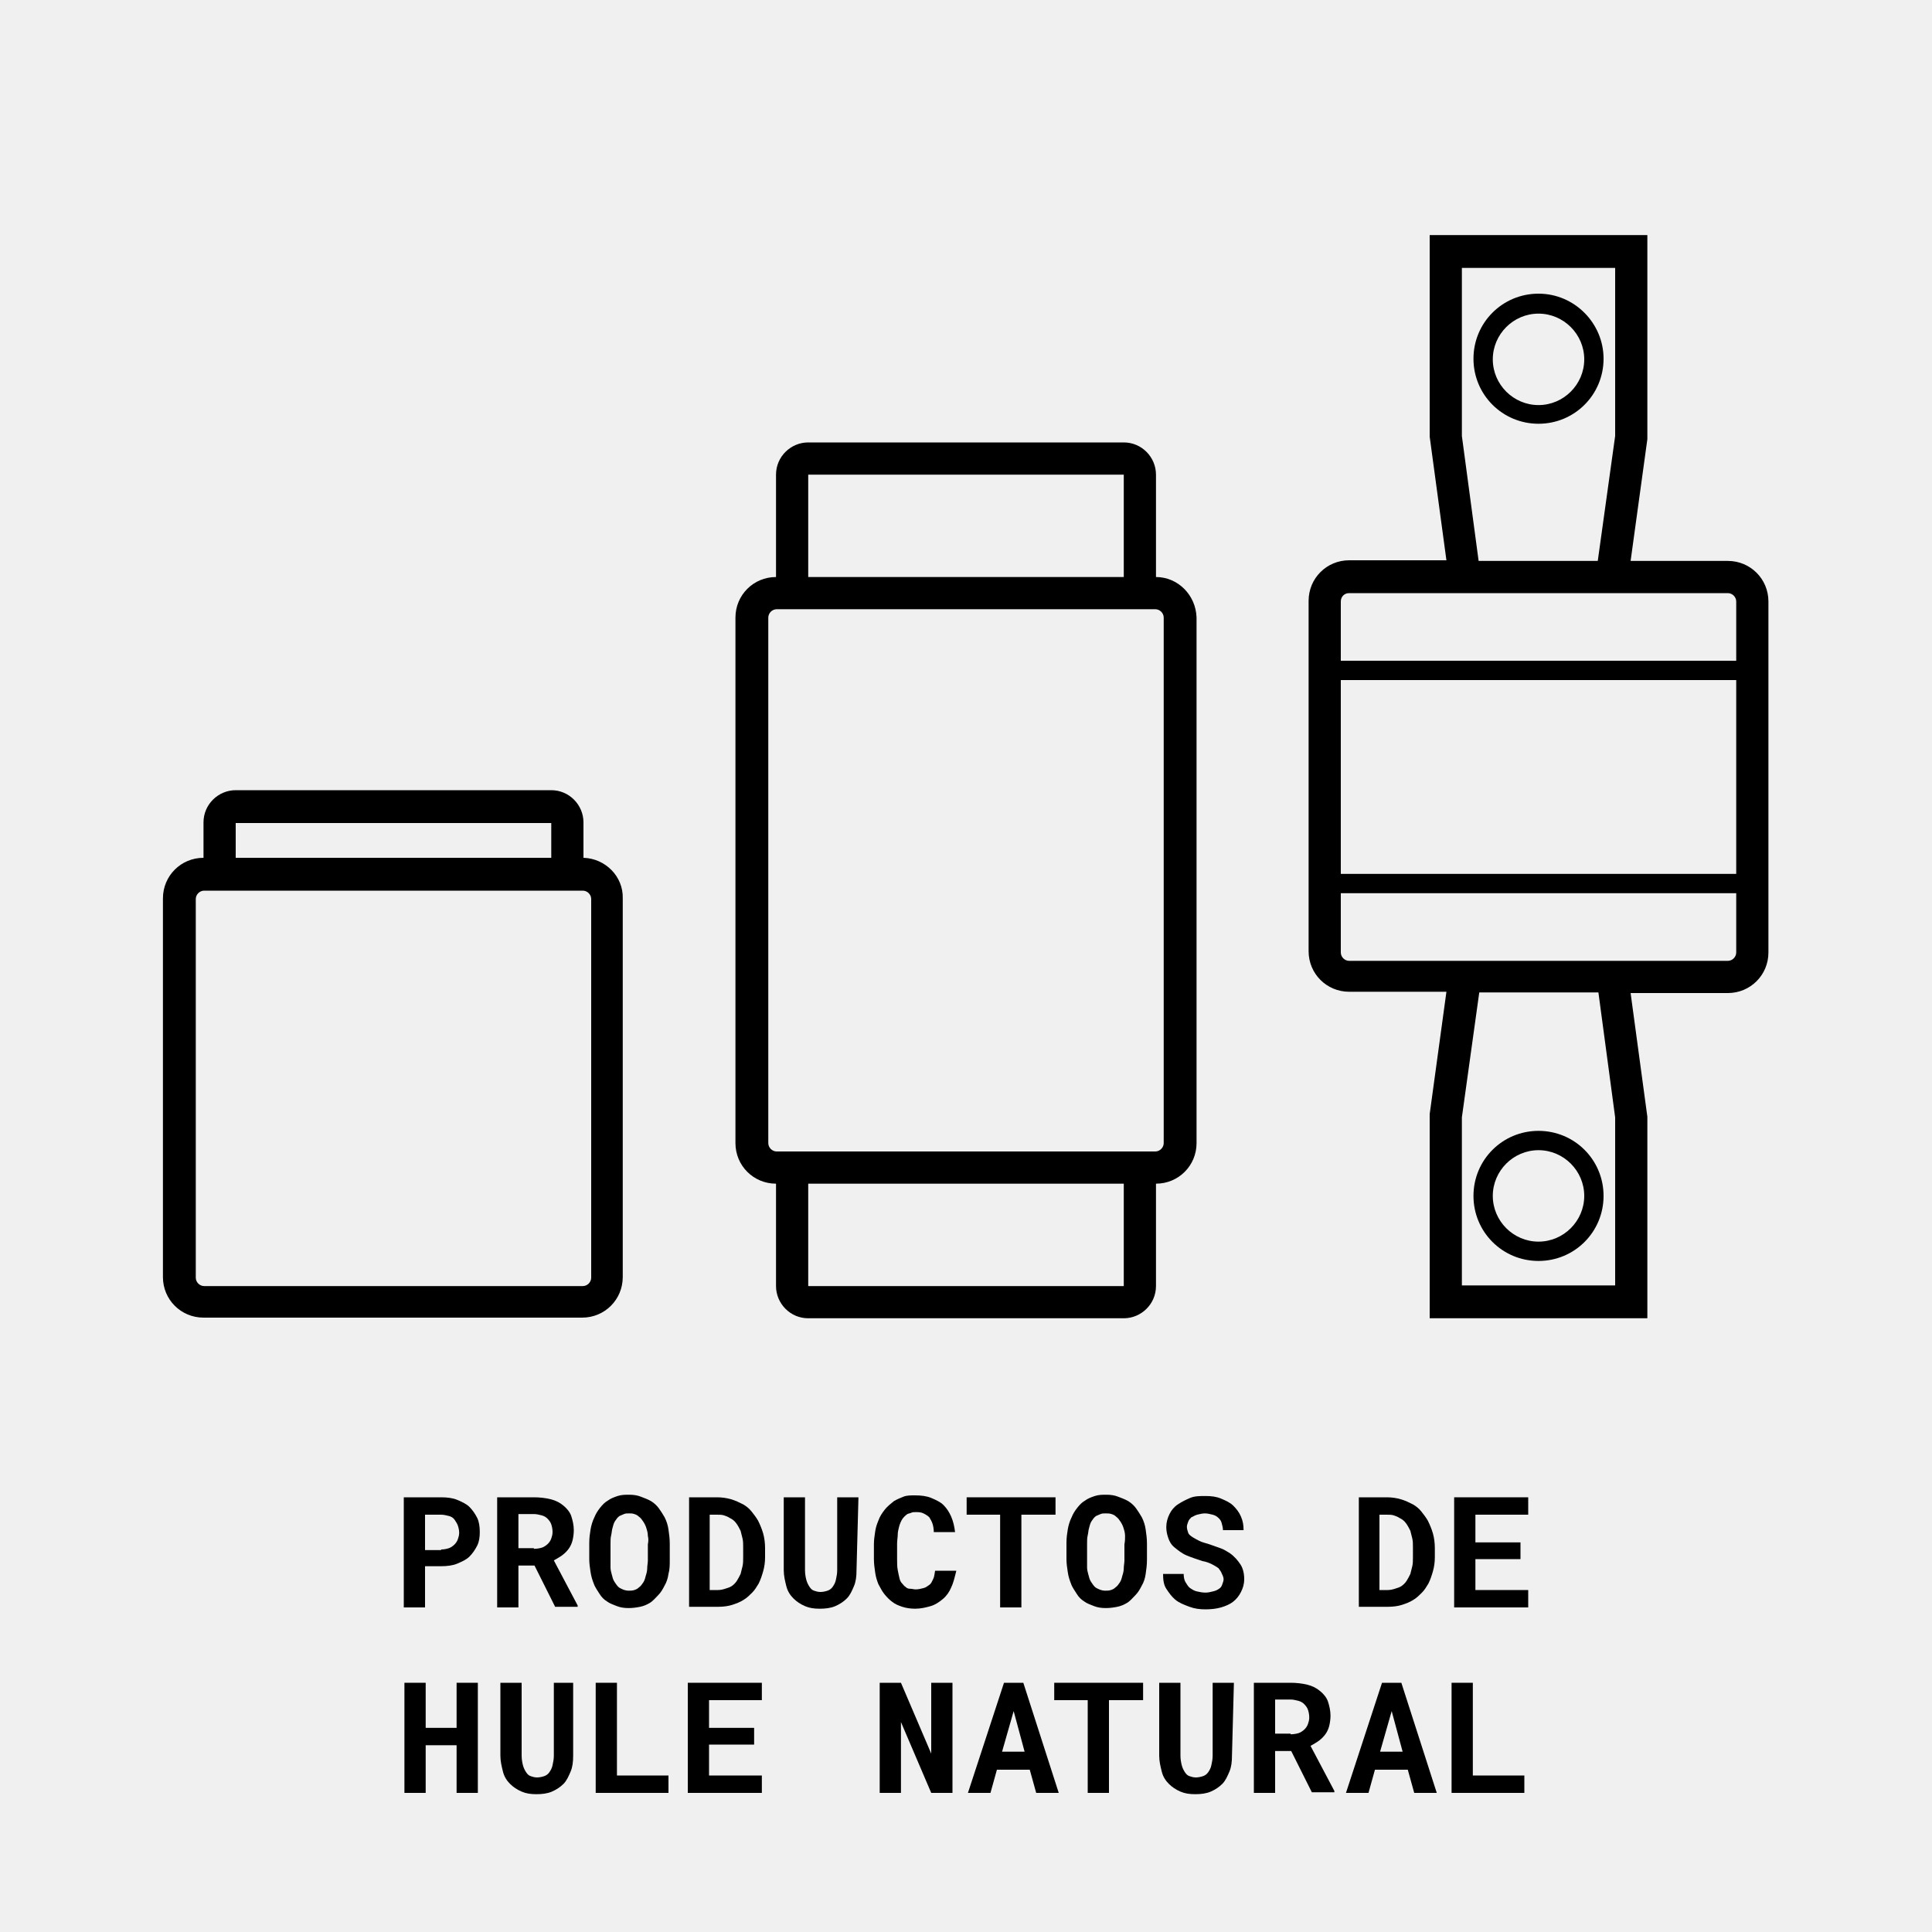
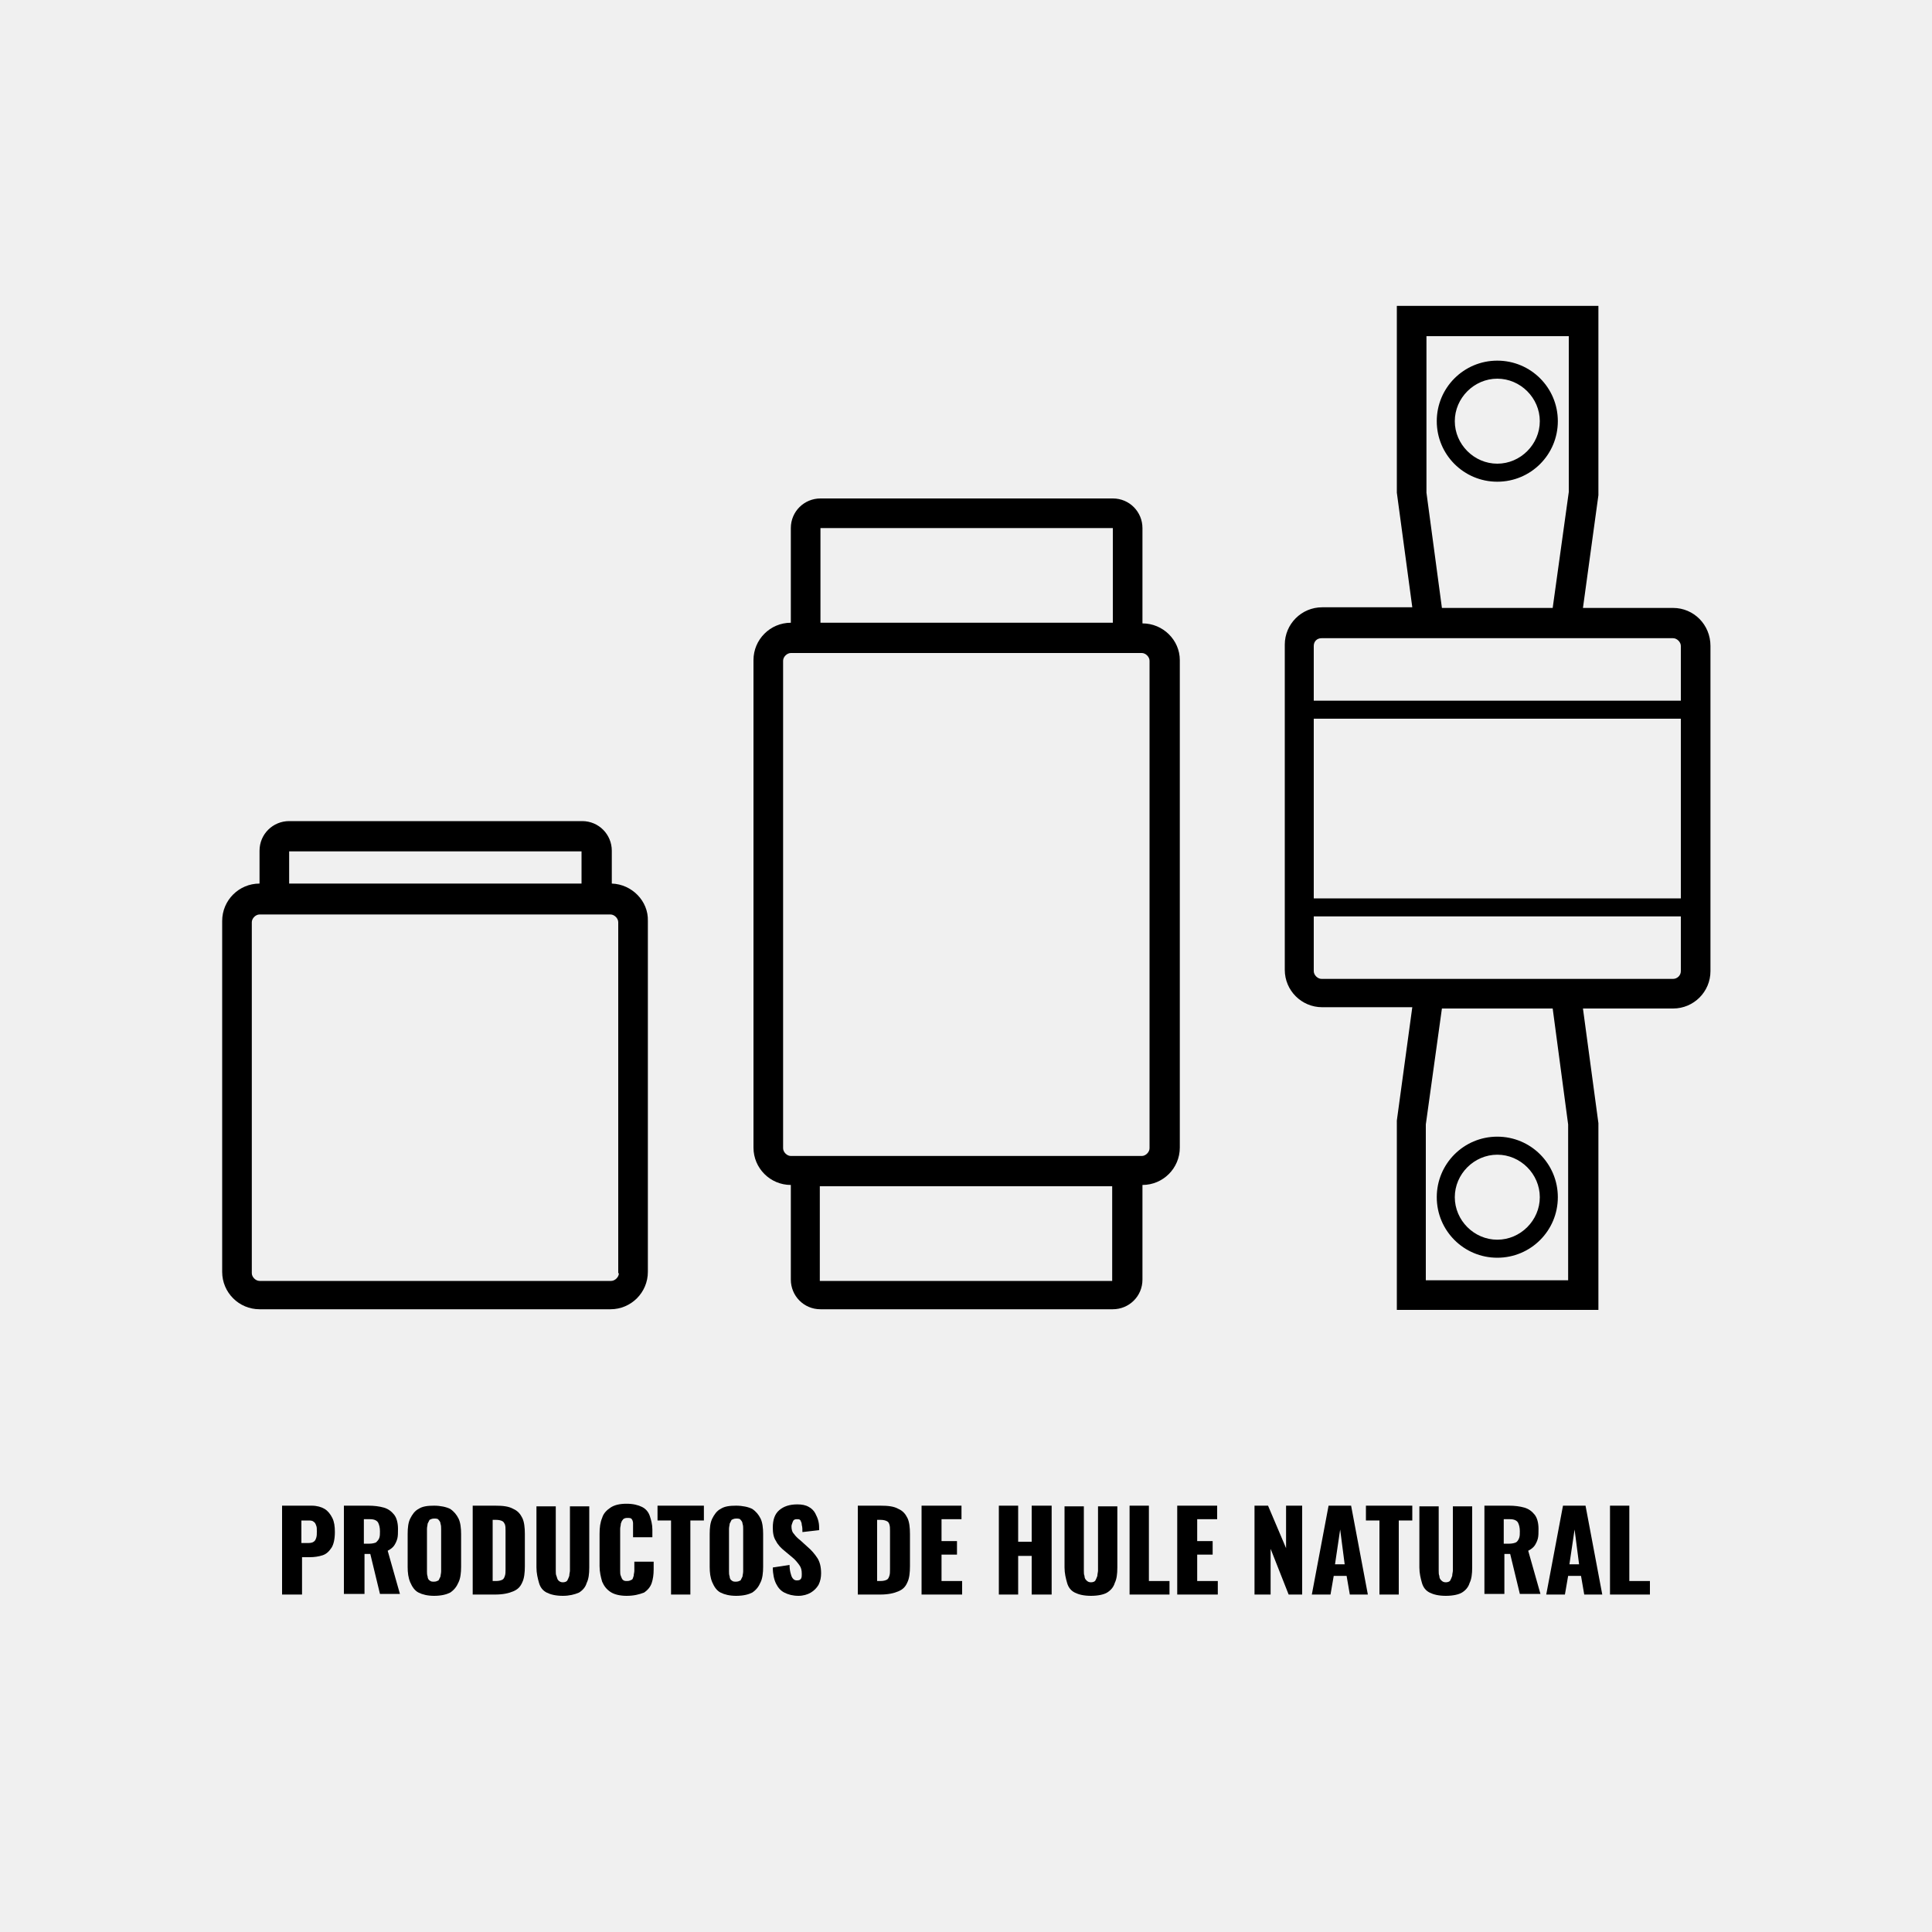
<svg xmlns="http://www.w3.org/2000/svg" version="1.1" id="Capa_1" x="0px" y="0px" viewBox="0 0 300 300" style="enable-background:new 0 0 300 300;" xml:space="preserve">
-   <style type="text/css">
- 	.st0{stroke:#FFFFFF;stroke-miterlimit:10;}
- 	.st1{fill:none;stroke:#000000;stroke-width:5;stroke-miterlimit:10;}
- 	.st2{fill:none;stroke:#000000;stroke-miterlimit:10;}
- 	.st3{fill:#FFFFFF;}
- 	.st4{fill:none;stroke:#000000;stroke-width:3;stroke-miterlimit:10;}
- 	.st5{fill:none;stroke:#000000;stroke-width:2;stroke-miterlimit:10;}
- </style>
  <g>
-     <path d="M66,249.6h-3.3v-17.1h5.8c0.9,0,1.8,0.1,2.5,0.4s1.4,0.6,1.9,1.1c0.5,0.5,0.9,1.1,1.2,1.7s0.4,1.4,0.4,2.2   c0,0.8-0.1,1.5-0.4,2.1s-0.7,1.2-1.2,1.7c-0.5,0.5-1.2,0.8-1.9,1.1s-1.6,0.4-2.5,0.4H66V249.6z M68.5,240.6c0.5,0,0.9-0.1,1.2-0.2   s0.6-0.3,0.9-0.6c0.2-0.2,0.4-0.5,0.5-0.8s0.2-0.6,0.2-1c0-0.4-0.1-0.8-0.2-1.1s-0.3-0.6-0.5-0.9c-0.2-0.3-0.5-0.5-0.9-0.6   s-0.8-0.2-1.2-0.2H66v5.5H68.5z" />
-     <path d="M80.5,243.2v6.4h-3.3v-17.1h5.7c0.9,0,1.8,0.1,2.6,0.3s1.4,0.5,2,1c0.5,0.4,1,1,1.2,1.6s0.4,1.4,0.4,2.2   c0,0.6-0.1,1.2-0.2,1.6s-0.3,0.9-0.6,1.3c-0.3,0.4-0.6,0.7-1,1s-0.8,0.5-1.3,0.8l3.7,7v0.2h-3.5l-3.2-6.4H80.5z M82.9,240.5   c0.5,0,1-0.1,1.3-0.2s0.7-0.4,0.9-0.6c0.2-0.2,0.4-0.5,0.5-0.8s0.2-0.6,0.2-1c0-0.5-0.1-0.9-0.2-1.2s-0.3-0.6-0.6-0.9   c-0.2-0.2-0.5-0.4-0.9-0.5s-0.8-0.2-1.2-0.2h-2.4v5.3H82.9z" />
-     <path d="M103.8,244.4c-0.1,0.7-0.3,1.3-0.6,1.8c-0.3,0.6-0.6,1.1-1,1.5s-0.8,0.9-1.3,1.2c-0.5,0.3-1,0.5-1.5,0.6s-1.1,0.2-1.8,0.2   c-0.7,0-1.3-0.1-1.8-0.3s-1.1-0.4-1.5-0.7c-0.5-0.3-0.9-0.7-1.2-1.2s-0.7-1-0.9-1.6c-0.2-0.5-0.4-1.1-0.5-1.8s-0.2-1.3-0.2-2v-2.5   c0-0.8,0.1-1.5,0.2-2.1s0.3-1.3,0.6-1.9c0.2-0.5,0.5-1,0.9-1.5s0.7-0.8,1.2-1.1c0.4-0.3,0.9-0.5,1.5-0.7s1.2-0.2,1.8-0.2   c0.7,0,1.3,0.1,1.8,0.3s1.1,0.4,1.6,0.7c0.5,0.3,0.9,0.7,1.2,1.1s0.6,0.9,0.9,1.4c0.3,0.6,0.5,1.2,0.6,1.9s0.2,1.4,0.2,2.2v2.5   C104,243,104,243.7,103.8,244.4z M100.6,238.5c0-0.4-0.1-0.8-0.2-1.1c-0.1-0.4-0.3-0.8-0.5-1.1s-0.4-0.6-0.7-0.8   c-0.2-0.2-0.4-0.3-0.7-0.4S98,235,97.7,235c-0.3,0-0.6,0-0.8,0.1s-0.5,0.2-0.7,0.3c-0.3,0.2-0.5,0.5-0.7,0.8s-0.3,0.7-0.4,1.1   c-0.1,0.3-0.1,0.7-0.2,1.1s-0.1,0.8-0.1,1.3v2.5c0,0.4,0,0.8,0,1.2s0.1,0.7,0.2,1.1c0.1,0.4,0.2,0.8,0.4,1.1s0.4,0.6,0.6,0.8   c0.2,0.2,0.5,0.3,0.7,0.4s0.6,0.2,0.9,0.2c0.3,0,0.6,0,0.9-0.1s0.5-0.2,0.7-0.4c0.3-0.2,0.5-0.5,0.7-0.8s0.3-0.7,0.4-1.1   c0.1-0.3,0.2-0.7,0.2-1.1s0.1-0.8,0.1-1.2v-2.5C100.7,239.3,100.7,238.9,100.6,238.5z" />
-     <path d="M106.9,232.5h4.4c0.8,0,1.5,0.1,2.2,0.3s1.3,0.5,1.9,0.8c0.5,0.3,0.9,0.6,1.3,1.1s0.7,0.9,1,1.4c0.3,0.6,0.6,1.3,0.8,2   s0.3,1.5,0.3,2.3v1.4c0,0.8-0.1,1.5-0.3,2.2s-0.4,1.3-0.7,1.9c-0.3,0.5-0.6,1-1,1.4s-0.8,0.8-1.3,1.1c-0.6,0.4-1.2,0.6-1.8,0.8   s-1.4,0.3-2.1,0.3h-4.6V232.5z M110.2,246.9h1.3c0.4,0,0.8-0.1,1.1-0.2s0.7-0.2,1-0.4c0.3-0.2,0.6-0.5,0.8-0.8s0.4-0.7,0.6-1.1   c0.1-0.4,0.2-0.8,0.3-1.2s0.1-0.9,0.1-1.5v-1.4c0-0.5,0-1-0.1-1.4s-0.2-0.8-0.3-1.2c-0.2-0.4-0.4-0.8-0.7-1.2s-0.6-0.6-1-0.8   c-0.3-0.2-0.6-0.3-0.9-0.4s-0.7-0.1-1.1-0.1h-1.1V246.9z" />
-     <path d="M133,243.8c0,1-0.1,1.8-0.4,2.5s-0.6,1.4-1.1,1.9c-0.5,0.5-1.1,0.9-1.8,1.2s-1.5,0.4-2.4,0.4c-0.9,0-1.6-0.1-2.3-0.4   s-1.3-0.7-1.8-1.2s-0.9-1.1-1.1-1.9s-0.4-1.6-0.4-2.5l0-11.3h3.3l0,11.3c0,0.6,0.1,1.1,0.2,1.5s0.3,0.8,0.5,1.1   c0.2,0.3,0.4,0.5,0.7,0.6s0.6,0.2,1,0.2c0.4,0,0.8-0.1,1.1-0.2c0.3-0.1,0.6-0.3,0.8-0.6c0.2-0.3,0.4-0.6,0.5-1.1s0.2-0.9,0.2-1.5   l0-11.3h3.3L133,243.8z" />
-     <path d="M147.7,246.5c-0.3,0.7-0.7,1.3-1.3,1.8s-1.2,0.9-1.9,1.1s-1.5,0.4-2.4,0.4c-0.7,0-1.4-0.1-2-0.3s-1.1-0.4-1.6-0.8   c-0.4-0.3-0.8-0.7-1.2-1.2s-0.6-1-0.9-1.5c-0.2-0.5-0.4-1.1-0.5-1.8s-0.2-1.4-0.2-2.1v-2.3c0-0.7,0.1-1.3,0.2-2s0.3-1.2,0.5-1.7   c0.2-0.6,0.6-1.2,1-1.7s0.9-0.9,1.4-1.3c0.5-0.3,1-0.5,1.5-0.7s1.1-0.2,1.8-0.2c0.9,0,1.8,0.1,2.5,0.4s1.4,0.6,1.9,1.1   s0.9,1.1,1.2,1.8s0.5,1.5,0.6,2.4H145c0-0.5-0.1-1-0.2-1.3s-0.3-0.7-0.5-1c-0.2-0.2-0.5-0.4-0.9-0.6s-0.8-0.2-1.2-0.2   c-0.3,0-0.5,0-0.7,0.1s-0.4,0.1-0.6,0.2c-0.3,0.2-0.6,0.5-0.8,0.8s-0.4,0.8-0.5,1.2c-0.1,0.4-0.2,0.8-0.2,1.2s-0.1,0.9-0.1,1.4v2.3   c0,0.7,0,1.3,0.1,1.8s0.2,1,0.3,1.4c0.1,0.3,0.2,0.5,0.4,0.7s0.3,0.4,0.5,0.5c0.2,0.2,0.4,0.3,0.7,0.3s0.6,0.1,0.9,0.1   c0.4,0,0.8-0.1,1.2-0.2s0.6-0.3,0.9-0.5s0.4-0.5,0.6-0.9s0.2-0.8,0.3-1.3h3.3C148.2,245.1,148,245.9,147.7,246.5z" />
-     <path d="M158.6,235.2v14.4h-3.3v-14.4h-5.2v-2.7h13.8v2.7H158.6z" />
-     <path d="M177.9,244.4c-0.1,0.7-0.3,1.3-0.6,1.8c-0.3,0.6-0.6,1.1-1,1.5s-0.8,0.9-1.3,1.2c-0.5,0.3-1,0.5-1.5,0.6s-1.1,0.2-1.8,0.2   c-0.7,0-1.3-0.1-1.8-0.3s-1.1-0.4-1.5-0.7c-0.5-0.3-0.9-0.7-1.2-1.2s-0.7-1-0.9-1.6c-0.2-0.5-0.4-1.1-0.5-1.8s-0.2-1.3-0.2-2v-2.5   c0-0.8,0.1-1.5,0.2-2.1s0.3-1.3,0.6-1.9c0.2-0.5,0.5-1,0.9-1.5s0.7-0.8,1.2-1.1c0.4-0.3,0.9-0.5,1.5-0.7s1.2-0.2,1.8-0.2   c0.7,0,1.3,0.1,1.8,0.3s1.1,0.4,1.6,0.7c0.5,0.3,0.9,0.7,1.2,1.1s0.6,0.9,0.9,1.4c0.3,0.6,0.5,1.2,0.6,1.9s0.2,1.4,0.2,2.2v2.5   C178.1,243,178,243.7,177.9,244.4z M174.7,238.5c0-0.4-0.1-0.8-0.2-1.1c-0.1-0.4-0.3-0.8-0.5-1.1s-0.4-0.6-0.7-0.8   c-0.2-0.2-0.4-0.3-0.7-0.4s-0.6-0.1-0.9-0.1c-0.3,0-0.6,0-0.8,0.1s-0.5,0.2-0.7,0.3c-0.3,0.2-0.5,0.5-0.7,0.8s-0.3,0.7-0.4,1.1   c-0.1,0.3-0.1,0.7-0.2,1.1s-0.1,0.8-0.1,1.3v2.5c0,0.4,0,0.8,0,1.2s0.1,0.7,0.2,1.1c0.1,0.4,0.2,0.8,0.4,1.1s0.4,0.6,0.6,0.8   c0.2,0.2,0.5,0.3,0.7,0.4s0.6,0.2,0.9,0.2c0.3,0,0.6,0,0.9-0.1s0.5-0.2,0.7-0.4c0.3-0.2,0.5-0.5,0.7-0.8s0.3-0.7,0.4-1.1   c0.1-0.3,0.2-0.7,0.2-1.1s0.1-0.8,0.1-1.2v-2.5C174.7,239.3,174.7,238.9,174.7,238.5z" />
-     <path d="M189.7,244.3c-0.1-0.3-0.3-0.5-0.5-0.8c-0.3-0.2-0.6-0.4-1-0.6s-0.9-0.4-1.5-0.5c-0.9-0.3-1.8-0.6-2.5-0.9   s-1.3-0.8-1.8-1.2s-0.8-0.9-1-1.5s-0.3-1.1-0.3-1.7c0-0.7,0.2-1.4,0.5-2s0.7-1.1,1.3-1.5s1.2-0.7,1.9-1s1.5-0.3,2.4-0.3   c0.9,0,1.7,0.1,2.4,0.4s1.4,0.6,1.9,1.1c0.5,0.5,0.9,1,1.2,1.7s0.4,1.3,0.4,2.1h-3.2c0-0.4-0.1-0.7-0.2-1.1s-0.3-0.6-0.5-0.8   c-0.2-0.2-0.5-0.4-0.9-0.5s-0.8-0.2-1.2-0.2c-0.4,0-0.8,0.1-1.2,0.2s-0.6,0.3-0.9,0.4c-0.2,0.2-0.4,0.4-0.5,0.7s-0.2,0.5-0.2,0.8   c0,0.3,0.1,0.6,0.2,0.9s0.4,0.5,0.7,0.7c0.3,0.2,0.7,0.4,1.1,0.6s0.9,0.3,1.5,0.5c0.6,0.2,1.1,0.4,1.7,0.6s1,0.5,1.5,0.8   c0.7,0.5,1.2,1.1,1.6,1.7s0.6,1.4,0.6,2.3c0,0.8-0.2,1.4-0.5,2s-0.7,1.1-1.2,1.5c-0.5,0.4-1.2,0.7-1.9,0.9s-1.5,0.3-2.4,0.3   c-0.9,0-1.7-0.1-2.5-0.4s-1.6-0.6-2.2-1.1c-0.6-0.5-1-1.1-1.4-1.7s-0.5-1.4-0.5-2.3h3.2c0,0.5,0.1,1,0.3,1.3s0.4,0.7,0.7,0.9   c0.3,0.2,0.6,0.4,1,0.5s0.9,0.2,1.4,0.2c0.4,0,0.8-0.1,1.2-0.2s0.6-0.2,0.9-0.4s0.4-0.4,0.5-0.7s0.2-0.5,0.2-0.8   S189.8,244.5,189.7,244.3z" />
-     <path d="M210.9,232.5h4.4c0.8,0,1.5,0.1,2.2,0.3s1.3,0.5,1.9,0.8c0.5,0.3,0.9,0.6,1.3,1.1s0.7,0.9,1,1.4c0.3,0.6,0.6,1.3,0.8,2   s0.3,1.5,0.3,2.3v1.4c0,0.8-0.1,1.5-0.3,2.2s-0.4,1.3-0.7,1.9c-0.3,0.5-0.6,1-1,1.4s-0.8,0.8-1.3,1.1c-0.6,0.4-1.2,0.6-1.8,0.8   s-1.4,0.3-2.1,0.3h-4.6V232.5z M214.2,246.9h1.3c0.4,0,0.8-0.1,1.1-0.2s0.7-0.2,1-0.4c0.3-0.2,0.6-0.5,0.8-0.8s0.4-0.7,0.6-1.1   c0.1-0.4,0.2-0.8,0.3-1.2s0.1-0.9,0.1-1.5v-1.4c0-0.5,0-1-0.1-1.4s-0.2-0.8-0.3-1.2c-0.2-0.4-0.4-0.8-0.7-1.2s-0.6-0.6-1-0.8   c-0.3-0.2-0.6-0.3-0.9-0.4s-0.7-0.1-1.1-0.1h-1.1V246.9z" />
-     <path d="M229.1,242.1v4.8h8.2v2.7h-11.5v-17.1h11.5v2.7h-8.2v4.3h7v2.6H229.1z" />
-     <path d="M70.9,278.4V271h-4.8v7.4h-3.3v-17.1h3.3v7h4.8v-7h3.3v17.1H70.9z" />
-     <path d="M89,272.6c0,1-0.1,1.8-0.4,2.5s-0.6,1.4-1.1,1.9c-0.5,0.5-1.1,0.9-1.8,1.2s-1.5,0.4-2.4,0.4c-0.9,0-1.6-0.1-2.3-0.4   s-1.3-0.7-1.8-1.2s-0.9-1.1-1.1-1.9s-0.4-1.6-0.4-2.5l0-11.3h3.3l0,11.3c0,0.6,0.1,1.1,0.2,1.5s0.3,0.8,0.5,1.1   c0.2,0.3,0.4,0.5,0.7,0.6s0.6,0.2,1,0.2c0.4,0,0.8-0.1,1.1-0.2s0.6-0.3,0.8-0.6c0.2-0.3,0.4-0.6,0.5-1.1s0.2-0.9,0.2-1.5l0-11.3H89   L89,272.6z" />
-     <path d="M103.8,275.7v2.7H92.5v-17.1h3.3v14.4H103.8z" />
-     <path d="M110.1,270.9v4.8h8.2v2.7h-11.5v-17.1h11.5v2.7h-8.2v4.3h7v2.6H110.1z" />
-     <path d="M144.6,278.4l-4.7-11v11h-3.3v-17.1h3.3l4.7,11l0-11h3.3v17.1H144.6z" />
-     <path d="M154.8,274.8l-1,3.6h-3.5l5.6-17.1h3l5.5,17.1h-3.5l-1-3.6H154.8z M159.1,272l-1.7-6.3l-1.8,6.3H159.1z" />
-     <path d="M172.2,264v14.4h-3.3V264h-5.2v-2.7h13.8v2.7H172.2z" />
-     <path d="M191.3,272.6c0,1-0.1,1.8-0.4,2.5s-0.6,1.4-1.1,1.9c-0.5,0.5-1.1,0.9-1.8,1.2s-1.5,0.4-2.4,0.4c-0.9,0-1.6-0.1-2.3-0.4   s-1.3-0.7-1.8-1.2s-0.9-1.1-1.1-1.9s-0.4-1.6-0.4-2.5l0-11.3h3.3l0,11.3c0,0.6,0.1,1.1,0.2,1.5s0.3,0.8,0.5,1.1   c0.2,0.3,0.4,0.5,0.7,0.6s0.6,0.2,1,0.2c0.4,0,0.8-0.1,1.1-0.2s0.6-0.3,0.8-0.6c0.2-0.3,0.4-0.6,0.5-1.1s0.2-0.9,0.2-1.5l0-11.3   h3.3L191.3,272.6z" />
-     <path d="M198,272v6.4h-3.3v-17.1h5.7c0.9,0,1.8,0.1,2.6,0.3s1.4,0.5,2,1c0.5,0.4,1,1,1.2,1.6s0.4,1.4,0.4,2.2   c0,0.6-0.1,1.2-0.2,1.6s-0.3,0.9-0.6,1.3c-0.3,0.4-0.6,0.7-1,1s-0.8,0.5-1.3,0.8l3.7,7v0.2h-3.5l-3.2-6.4H198z M200.4,269.3   c0.5,0,1-0.1,1.3-0.2s0.7-0.4,0.9-0.6c0.2-0.2,0.4-0.5,0.5-0.8s0.2-0.6,0.2-1c0-0.5-0.1-0.9-0.2-1.2s-0.3-0.6-0.6-0.9   c-0.2-0.2-0.5-0.4-0.9-0.5s-0.8-0.2-1.2-0.2H198v5.3H200.4z" />
-     <path d="M213.5,274.8l-1,3.6H209l5.6-17.1h3l5.5,17.1h-3.5l-1-3.6H213.5z M217.8,272l-1.7-6.3l-1.8,6.3H217.8z" />
-     <path d="M236.7,275.7v2.7h-11.3v-17.1h3.3v14.4H236.7z" />
-   </g>
-   <g>
-     <path d="M90.6,133.2v-5.5c0-2.7-2.2-5-5-5h-49c-2.7,0-5,2.2-5,5v5.5c-3.5,0-6.3,2.8-6.3,6.3v58.8c0,3.5,2.8,6.3,6.3,6.3h58.8   c3.5,0,6.3-2.8,6.3-6.3v-58.8C96.8,136.1,94,133.3,90.6,133.2z M85.6,127.8v5.4h-49l0-5.4H85.6z M91.8,198.4c0,0.7-0.6,1.3-1.3,1.3   H31.7c-0.7,0-1.3-0.6-1.3-1.3v-58.8c0-0.7,0.6-1.3,1.3-1.3h58.8c0.7,0,1.3,0.6,1.3,1.3V198.4z" />
-     <path d="M179.5,89.6V73.7c0-2.7-2.2-5-5-5h-49c-2.7,0-5,2.2-5,5v15.9c-3.5,0-6.3,2.8-6.3,6.3v81.6c0,3.5,2.8,6.3,6.3,6.3v15.9   c0,2.7,2.2,5,5,5h49c2.7,0,5-2.2,5-5v-15.9c3.5,0,6.3-2.8,6.3-6.3V95.9C185.7,92.4,182.9,89.6,179.5,89.6z M174.5,73.7v15.9h-49   l0-15.9H174.5z M125.5,199.7v-15.9h49l0,15.9H125.5z M180.7,177.5c0,0.7-0.6,1.3-1.3,1.3h-58.8c-0.7,0-1.3-0.6-1.3-1.3V95.9   c0-0.7,0.6-1.3,1.3-1.3h58.8c0.7,0,1.3,0.6,1.3,1.3V177.5z" />
    <g>
-       <path d="M268.3,87.1h-15.1l2.6-18.9l0-31.7H222v31.3l2.6,19.2h-15.1c-3.5,0-6.3,2.8-6.3,6.3v54.4c0,3.5,2.8,6.3,6.3,6.3h15.1    L222,173l0,31.7h33.8v-31.3l-2.6-19.2h15.1c3.5,0,6.3-2.8,6.3-6.3V93.4C274.6,89.9,271.8,87.1,268.3,87.1z M227,67.7V41.6h23.8    v26.1l-2.7,19.4h-18.5L227,67.7z M209.5,92.1h15.8h27.2h15.8c0.7,0,1.3,0.6,1.3,1.3v9.2h-61.4v-9.2    C208.2,92.7,208.7,92.1,209.5,92.1z M269.6,105.6v30.1h-61.4v-30.1H269.6z M250.8,173.5v26.1H227v-26.1l2.7-19.4h18.5L250.8,173.5    z M268.3,149.2h-15.8h-27.2h-15.8c-0.7,0-1.3-0.6-1.3-1.3v-9.2h61.4v9.2C269.6,148.6,269,149.2,268.3,149.2z" />
-       <path d="M238.9,45.6c-5.6,0-10.1,4.5-10.1,10.1c0,5.6,4.5,10.1,10.1,10.1S249,61.3,249,55.7C249,50.2,244.5,45.6,238.9,45.6z     M238.9,62.9c-3.9,0-7.1-3.2-7.1-7.1c0-3.9,3.2-7.1,7.1-7.1s7.1,3.2,7.1,7.1C246,59.7,242.8,62.9,238.9,62.9z" />
-       <path d="M238.9,195.8c5.6,0,10.1-4.5,10.1-10.1s-4.5-10.1-10.1-10.1s-10.1,4.5-10.1,10.1S233.3,195.8,238.9,195.8z M238.9,178.6    c3.9,0,7.1,3.2,7.1,7.1s-3.2,7.1-7.1,7.1s-7.1-3.2-7.1-7.1S235,178.6,238.9,178.6z" />
+       <path d="M95,137.2v-5.1c0-2.5-2-4.6-4.6-4.6H44.9c-2.5,0-4.6,2-4.6,4.6v5.1c-3.2,0-5.8,2.6-5.8,5.8v54.5c0,3.2,2.6,5.8,5.8,5.8    h54.5c3.2,0,5.8-2.6,5.8-5.8V143C100.7,139.9,98.1,137.3,95,137.2z M90.3,132.2v5H44.9v-5C44.9,132.2,90.3,132.2,90.3,132.2z     M96.1,197.7c0,0.6-0.6,1.2-1.2,1.2H40.3c-0.6,0-1.2-0.6-1.2-1.2v-54.5c0-0.6,0.6-1.2,1.2-1.2h54.5c0.6,0,1.2,0.6,1.2,1.2V197.7z" />
+       <path d="M177.4,96.8V82c0-2.5-2-4.6-4.6-4.6h-45.4c-2.5,0-4.6,2-4.6,4.6v14.7c-3.2,0-5.8,2.6-5.8,5.8v75.7c0,3.2,2.6,5.8,5.8,5.8    v14.7c0,2.5,2,4.6,4.6,4.6h45.4c2.5,0,4.6-2,4.6-4.6v-14.7c3.2,0,5.8-2.6,5.8-5.8v-75.7C183.2,99.4,180.6,96.8,177.4,96.8z     M172.8,82v14.7h-45.4V82H172.8z M127.3,198.9v-14.7h45.4v14.7H127.3z M178.5,178.3c0,0.6-0.6,1.2-1.2,1.2h-54.5    c-0.6,0-1.2-0.6-1.2-1.2v-75.7c0-0.6,0.6-1.2,1.2-1.2h54.5c0.6,0,1.2,0.6,1.2,1.2V178.3z" />
+       <g>
+         <path d="M259.8,94.4h-14l2.4-17.5V47.5h-31.3v29l2.4,17.8h-14c-3.2,0-5.8,2.6-5.8,5.8v50.5c0,3.2,2.6,5.8,5.8,5.8h14l-2.4,17.6     v29.4h31.3v-29l-2.4-17.8h14c3.2,0,5.8-2.6,5.8-5.8v-50.5C265.6,97,263,94.4,259.8,94.4z M221.5,76.5V52.2h22.1v24.2l-2.5,18     h-17.2L221.5,76.5z M205.2,99.1h14.7h25.2h14.7c0.6,0,1.2,0.6,1.2,1.2v8.5H204v-8.5C204,99.6,204.5,99.1,205.2,99.1z M261,111.6     v27.9H204v-27.9H261z M243.5,174.6v24.2h-22.1v-24.2l2.5-18h17.2L243.5,174.6z M259.8,152h-14.7h-25.2h-14.7     c-0.6,0-1.2-0.6-1.2-1.2v-8.5H261v8.5C261,151.5,260.4,152,259.8,152z" />
+         <path d="M232.5,56c-5.2,0-9.4,4.2-9.4,9.4s4.2,9.4,9.4,9.4s9.4-4.2,9.4-9.4C241.9,60.2,237.7,56,232.5,56z M232.5,72     c-3.6,0-6.6-3-6.6-6.6s3-6.6,6.6-6.6s6.6,3,6.6,6.6C239.1,69,236.1,72,232.5,72z" />
+         <path d="M232.5,195.3c5.2,0,9.4-4.2,9.4-9.4s-4.2-9.4-9.4-9.4s-9.4,4.2-9.4,9.4S227.3,195.3,232.5,195.3z M232.5,179.3     c3.6,0,6.6,3,6.6,6.6s-3,6.6-6.6,6.6s-6.6-3-6.6-6.6S228.9,179.3,232.5,179.3z" />
+       </g>
+     </g>
+     <g>
+       <path d="M43.8,247.6v-13.8h4.6c0.8,0,1.5,0.2,2,0.5c0.5,0.3,0.9,0.8,1.2,1.4s0.4,1.3,0.4,2.2c0,1.1-0.2,1.9-0.5,2.4    c-0.4,0.6-0.8,1-1.4,1.2s-1.3,0.3-2,0.3h-1.2v5.8H43.8z M46.9,239.6h1c0.4,0,0.7-0.1,0.8-0.2c0.2-0.1,0.3-0.3,0.4-0.6    c0.1-0.3,0.1-0.6,0.1-1c0-0.4,0-0.7-0.1-0.9c-0.1-0.3-0.2-0.5-0.4-0.6c-0.2-0.2-0.5-0.2-0.9-0.2h-1V239.6z" />
+       <path d="M53.4,247.6v-13.8h3.8c0.9,0,1.7,0.1,2.4,0.3s1.2,0.6,1.6,1.1c0.4,0.5,0.6,1.3,0.6,2.2c0,0.6,0,1.1-0.1,1.5    c-0.1,0.4-0.3,0.8-0.5,1.1s-0.6,0.6-1,0.8l1.9,6.7h-3.1l-1.5-6.2h-0.9v6.2H53.4z M56.5,239.7h0.9c0.4,0,0.8-0.1,1-0.2    c0.2-0.2,0.4-0.4,0.5-0.7c0.1-0.3,0.1-0.6,0.1-1c0-0.6-0.1-1-0.3-1.4c-0.2-0.3-0.6-0.5-1.2-0.5h-1V239.7z" />
+       <path d="M67.4,247.8c-1,0-1.8-0.2-2.4-0.5s-1-0.9-1.3-1.6c-0.3-0.7-0.4-1.5-0.4-2.4v-5.1c0-1,0.1-1.8,0.4-2.4s0.7-1.2,1.3-1.5    c0.6-0.4,1.4-0.5,2.4-0.5c1,0,1.9,0.2,2.5,0.5c0.6,0.4,1,0.9,1.3,1.5s0.4,1.5,0.4,2.4v5.1c0,0.9-0.1,1.8-0.4,2.4    c-0.3,0.7-0.7,1.2-1.3,1.6C69.3,247.6,68.5,247.8,67.4,247.8z M67.4,245.6c0.3,0,0.5-0.1,0.7-0.2c0.1-0.2,0.2-0.4,0.3-0.6    c0-0.2,0.1-0.5,0.1-0.8v-6.6c0-0.3,0-0.5-0.1-0.8c0-0.2-0.1-0.4-0.3-0.6c-0.1-0.2-0.4-0.2-0.7-0.2c-0.3,0-0.5,0.1-0.7,0.2    c-0.1,0.2-0.2,0.4-0.3,0.6c0,0.2-0.1,0.5-0.1,0.8v6.6c0,0.3,0,0.5,0.1,0.8c0,0.2,0.1,0.5,0.3,0.6    C66.9,245.6,67.1,245.6,67.4,245.6z" />
+       <path d="M73.4,247.6v-13.8h3.5c1.2,0,2.1,0.1,2.8,0.5c0.7,0.3,1.1,0.8,1.4,1.4c0.3,0.6,0.4,1.5,0.4,2.5v5c0,1-0.1,1.9-0.4,2.5    c-0.3,0.7-0.7,1.1-1.4,1.4s-1.6,0.5-2.8,0.5H73.4z M76.5,245.5H77c0.5,0,0.8-0.1,1-0.2c0.2-0.1,0.3-0.3,0.4-0.6    c0.1-0.3,0.1-0.6,0.1-1v-6c0-0.4,0-0.7-0.1-1c-0.1-0.2-0.2-0.4-0.4-0.5c-0.2-0.1-0.5-0.2-1-0.2h-0.5V245.5z" />
+       <path d="M87.4,247.8c-1.1,0-1.9-0.2-2.5-0.5c-0.6-0.3-1-0.8-1.2-1.5s-0.4-1.5-0.4-2.4v-9.5h3v10c0,0.3,0,0.6,0.1,0.8    s0.1,0.5,0.3,0.7c0.2,0.2,0.4,0.3,0.7,0.3c0.3,0,0.6-0.1,0.7-0.3s0.2-0.4,0.3-0.7c0-0.3,0.1-0.6,0.1-0.8v-10h3v9.5    c0,1-0.1,1.8-0.4,2.4c-0.2,0.7-0.7,1.2-1.2,1.5C89.2,247.6,88.4,247.8,87.4,247.8z" />
+       <path d="M97.3,247.8c-1,0-1.9-0.2-2.5-0.6c-0.6-0.4-1-0.9-1.3-1.6c-0.2-0.7-0.4-1.5-0.4-2.4v-5c0-1,0.1-1.8,0.4-2.5    c0.2-0.7,0.7-1.2,1.3-1.6c0.6-0.4,1.4-0.6,2.5-0.6c1,0,1.8,0.2,2.4,0.5c0.6,0.3,1,0.8,1.2,1.4c0.2,0.6,0.4,1.3,0.4,2.1v1.2h-3    v-1.4c0-0.3,0-0.5,0-0.8c0-0.2-0.1-0.5-0.2-0.6c-0.1-0.2-0.4-0.2-0.7-0.2c-0.3,0-0.6,0.1-0.7,0.3c-0.2,0.2-0.2,0.4-0.3,0.6    c0,0.3-0.1,0.5-0.1,0.8v6.5c0,0.3,0,0.6,0.1,0.8c0.1,0.3,0.2,0.5,0.3,0.6c0.2,0.2,0.4,0.2,0.7,0.2c0.3,0,0.5-0.1,0.7-0.2    s0.2-0.4,0.3-0.6c0-0.3,0.1-0.5,0.1-0.8v-1.4h3v1.2c0,0.8-0.1,1.5-0.3,2.1c-0.2,0.6-0.6,1.1-1.2,1.5    C99.2,247.6,98.4,247.8,97.3,247.8z" />
+       <path d="M104.2,247.6v-11.5h-2.1v-2.3h7.2v2.3h-2.1v11.5H104.2z" />
+       <path d="M114.3,247.8c-1,0-1.8-0.2-2.4-0.5s-1-0.9-1.3-1.6c-0.3-0.7-0.4-1.5-0.4-2.4v-5.1c0-1,0.1-1.8,0.4-2.4s0.7-1.2,1.3-1.5    c0.6-0.4,1.4-0.5,2.4-0.5c1,0,1.9,0.2,2.5,0.5c0.6,0.4,1,0.9,1.3,1.5s0.4,1.5,0.4,2.4v5.1c0,0.9-0.1,1.8-0.4,2.4    c-0.3,0.7-0.7,1.2-1.3,1.6C116.2,247.6,115.4,247.8,114.3,247.8z M114.3,245.6c0.3,0,0.5-0.1,0.7-0.2c0.1-0.2,0.2-0.4,0.3-0.6    c0-0.2,0.1-0.5,0.1-0.8v-6.6c0-0.3,0-0.5-0.1-0.8c0-0.2-0.1-0.4-0.3-0.6c-0.1-0.2-0.4-0.2-0.7-0.2c-0.3,0-0.5,0.1-0.7,0.2    c-0.1,0.2-0.2,0.4-0.3,0.6c0,0.2-0.1,0.5-0.1,0.8v6.6c0,0.3,0,0.5,0.1,0.8c0,0.2,0.1,0.5,0.3,0.6    C113.8,245.6,114,245.6,114.3,245.6z" />
+       <path d="M124,247.8c-0.9,0-1.6-0.2-2.2-0.5s-1-0.8-1.3-1.4c-0.3-0.6-0.5-1.5-0.5-2.5l2.6-0.4c0,0.6,0.1,1.1,0.2,1.4    c0.1,0.4,0.2,0.6,0.4,0.8c0.2,0.2,0.4,0.2,0.6,0.2c0.3,0,0.5-0.1,0.6-0.3c0.1-0.2,0.1-0.4,0.1-0.7c0-0.6-0.1-1-0.4-1.4    c-0.3-0.4-0.6-0.8-1.1-1.2l-1.2-1c-0.5-0.4-1-0.9-1.3-1.5c-0.4-0.6-0.5-1.3-0.5-2.1c0-1.2,0.3-2.1,1-2.7c0.7-0.6,1.6-0.9,2.8-0.9    c0.7,0,1.3,0.1,1.8,0.4c0.4,0.2,0.8,0.6,1,1c0.2,0.4,0.4,0.8,0.5,1.3c0.1,0.4,0.1,0.9,0.1,1.3l-2.6,0.3c0-0.4,0-0.8-0.1-1.1    c0-0.3-0.1-0.5-0.2-0.7s-0.3-0.2-0.6-0.2c-0.3,0-0.5,0.1-0.6,0.4s-0.2,0.5-0.2,0.7c0,0.5,0.1,0.9,0.4,1.2c0.2,0.3,0.6,0.7,1,1    l1.1,1c0.6,0.5,1.1,1.1,1.5,1.7c0.4,0.6,0.6,1.4,0.6,2.4c0,0.6-0.1,1.2-0.4,1.8c-0.3,0.5-0.7,0.9-1.2,1.2S124.7,247.8,124,247.8z" />
+       <path d="M133.2,247.6v-13.8h3.5c1.2,0,2.1,0.1,2.8,0.5c0.7,0.3,1.1,0.8,1.4,1.4c0.3,0.6,0.4,1.5,0.4,2.5v5c0,1-0.1,1.9-0.4,2.5    c-0.3,0.7-0.7,1.1-1.4,1.4s-1.6,0.5-2.8,0.5H133.2z M136.2,245.5h0.5c0.5,0,0.8-0.1,1-0.2c0.2-0.1,0.3-0.3,0.4-0.6    c0.1-0.3,0.1-0.6,0.1-1v-6c0-0.4,0-0.7-0.1-1s-0.2-0.4-0.4-0.5s-0.5-0.2-1-0.2h-0.5V245.5z" />
+       <path d="M143.1,247.6v-13.8h6.2v2.1h-3.1v3.4h2.4v2.1h-2.4v4.1h3.2v2.1H143.1z" />
+       <path d="M155.1,247.6v-13.8h3v5.6h2.1v-5.6h3.1v13.8h-3.1v-6h-2.1v6H155.1z" />
+       <path d="M169.4,247.8c-1.1,0-1.9-0.2-2.5-0.5s-1-0.8-1.2-1.5c-0.2-0.7-0.4-1.5-0.4-2.4v-9.5h3v10c0,0.3,0,0.6,0.1,0.8    c0,0.3,0.1,0.5,0.3,0.7c0.2,0.2,0.4,0.3,0.7,0.3c0.3,0,0.6-0.1,0.7-0.3s0.2-0.4,0.3-0.7c0-0.3,0.1-0.6,0.1-0.8v-10h3v9.5    c0,1-0.1,1.8-0.4,2.4c-0.2,0.7-0.7,1.2-1.2,1.5S170.5,247.8,169.4,247.8z" />
+       <path d="M175.4,247.6v-13.8h3v11.7h3.2v2.1H175.4z" />
+       <path d="M182.8,247.6v-13.8h6.2v2.1h-3.1v3.4h2.4v2.1h-2.4v4.1h3.2v2.1H182.8z" />
+       <path d="M194.8,247.6v-13.8h2.1l2.8,6.6v-6.6h2.5v13.8h-2.1l-2.8-7.1v7.1H194.8z" />
+       <path d="M203.7,247.6l2.6-13.8h3.5l2.6,13.8h-2.8l-0.5-2.9h-2l-0.5,2.9H203.7z M207.3,242.9h1.5l-0.7-5.4L207.3,242.9z" />
+       <path d="M214.2,247.6v-11.5h-2.1v-2.3h7.2v2.3h-2.1v11.5H214.2z" />
+       <path d="M224.5,247.8c-1.1,0-1.9-0.2-2.5-0.5s-1-0.8-1.2-1.5c-0.2-0.7-0.4-1.5-0.4-2.4v-9.5h3v10c0,0.3,0,0.6,0.1,0.8    c0,0.3,0.1,0.5,0.3,0.7c0.2,0.2,0.4,0.3,0.7,0.3c0.3,0,0.6-0.1,0.7-0.3s0.2-0.4,0.3-0.7c0-0.3,0.1-0.6,0.1-0.8v-10h3v9.5    c0,1-0.1,1.8-0.4,2.4c-0.2,0.7-0.7,1.2-1.2,1.5S225.6,247.8,224.5,247.8z" />
+       <path d="M230.5,247.6v-13.8h3.8c0.9,0,1.7,0.1,2.4,0.3c0.7,0.2,1.2,0.6,1.6,1.1c0.4,0.5,0.6,1.3,0.6,2.2c0,0.6,0,1.1-0.1,1.5    c-0.1,0.4-0.3,0.8-0.5,1.1c-0.2,0.3-0.6,0.6-1,0.8l1.9,6.7H236l-1.5-6.2h-0.9v6.2H230.5z M233.6,239.7h0.8c0.4,0,0.8-0.1,1-0.2    s0.4-0.4,0.5-0.7c0.1-0.3,0.1-0.6,0.1-1c0-0.6-0.1-1-0.3-1.4c-0.2-0.3-0.6-0.5-1.2-0.5h-1V239.7z" />
+       <path d="M240.1,247.6l2.6-13.8h3.5l2.6,13.8h-2.8l-0.5-2.9h-2l-0.5,2.9H240.1z M243.7,242.9h1.5l-0.7-5.4L243.7,242.9z" />
+       <path d="M250,247.6v-13.8h3v11.7h3.2v2.1H250z" />
    </g>
  </g>
</svg>
